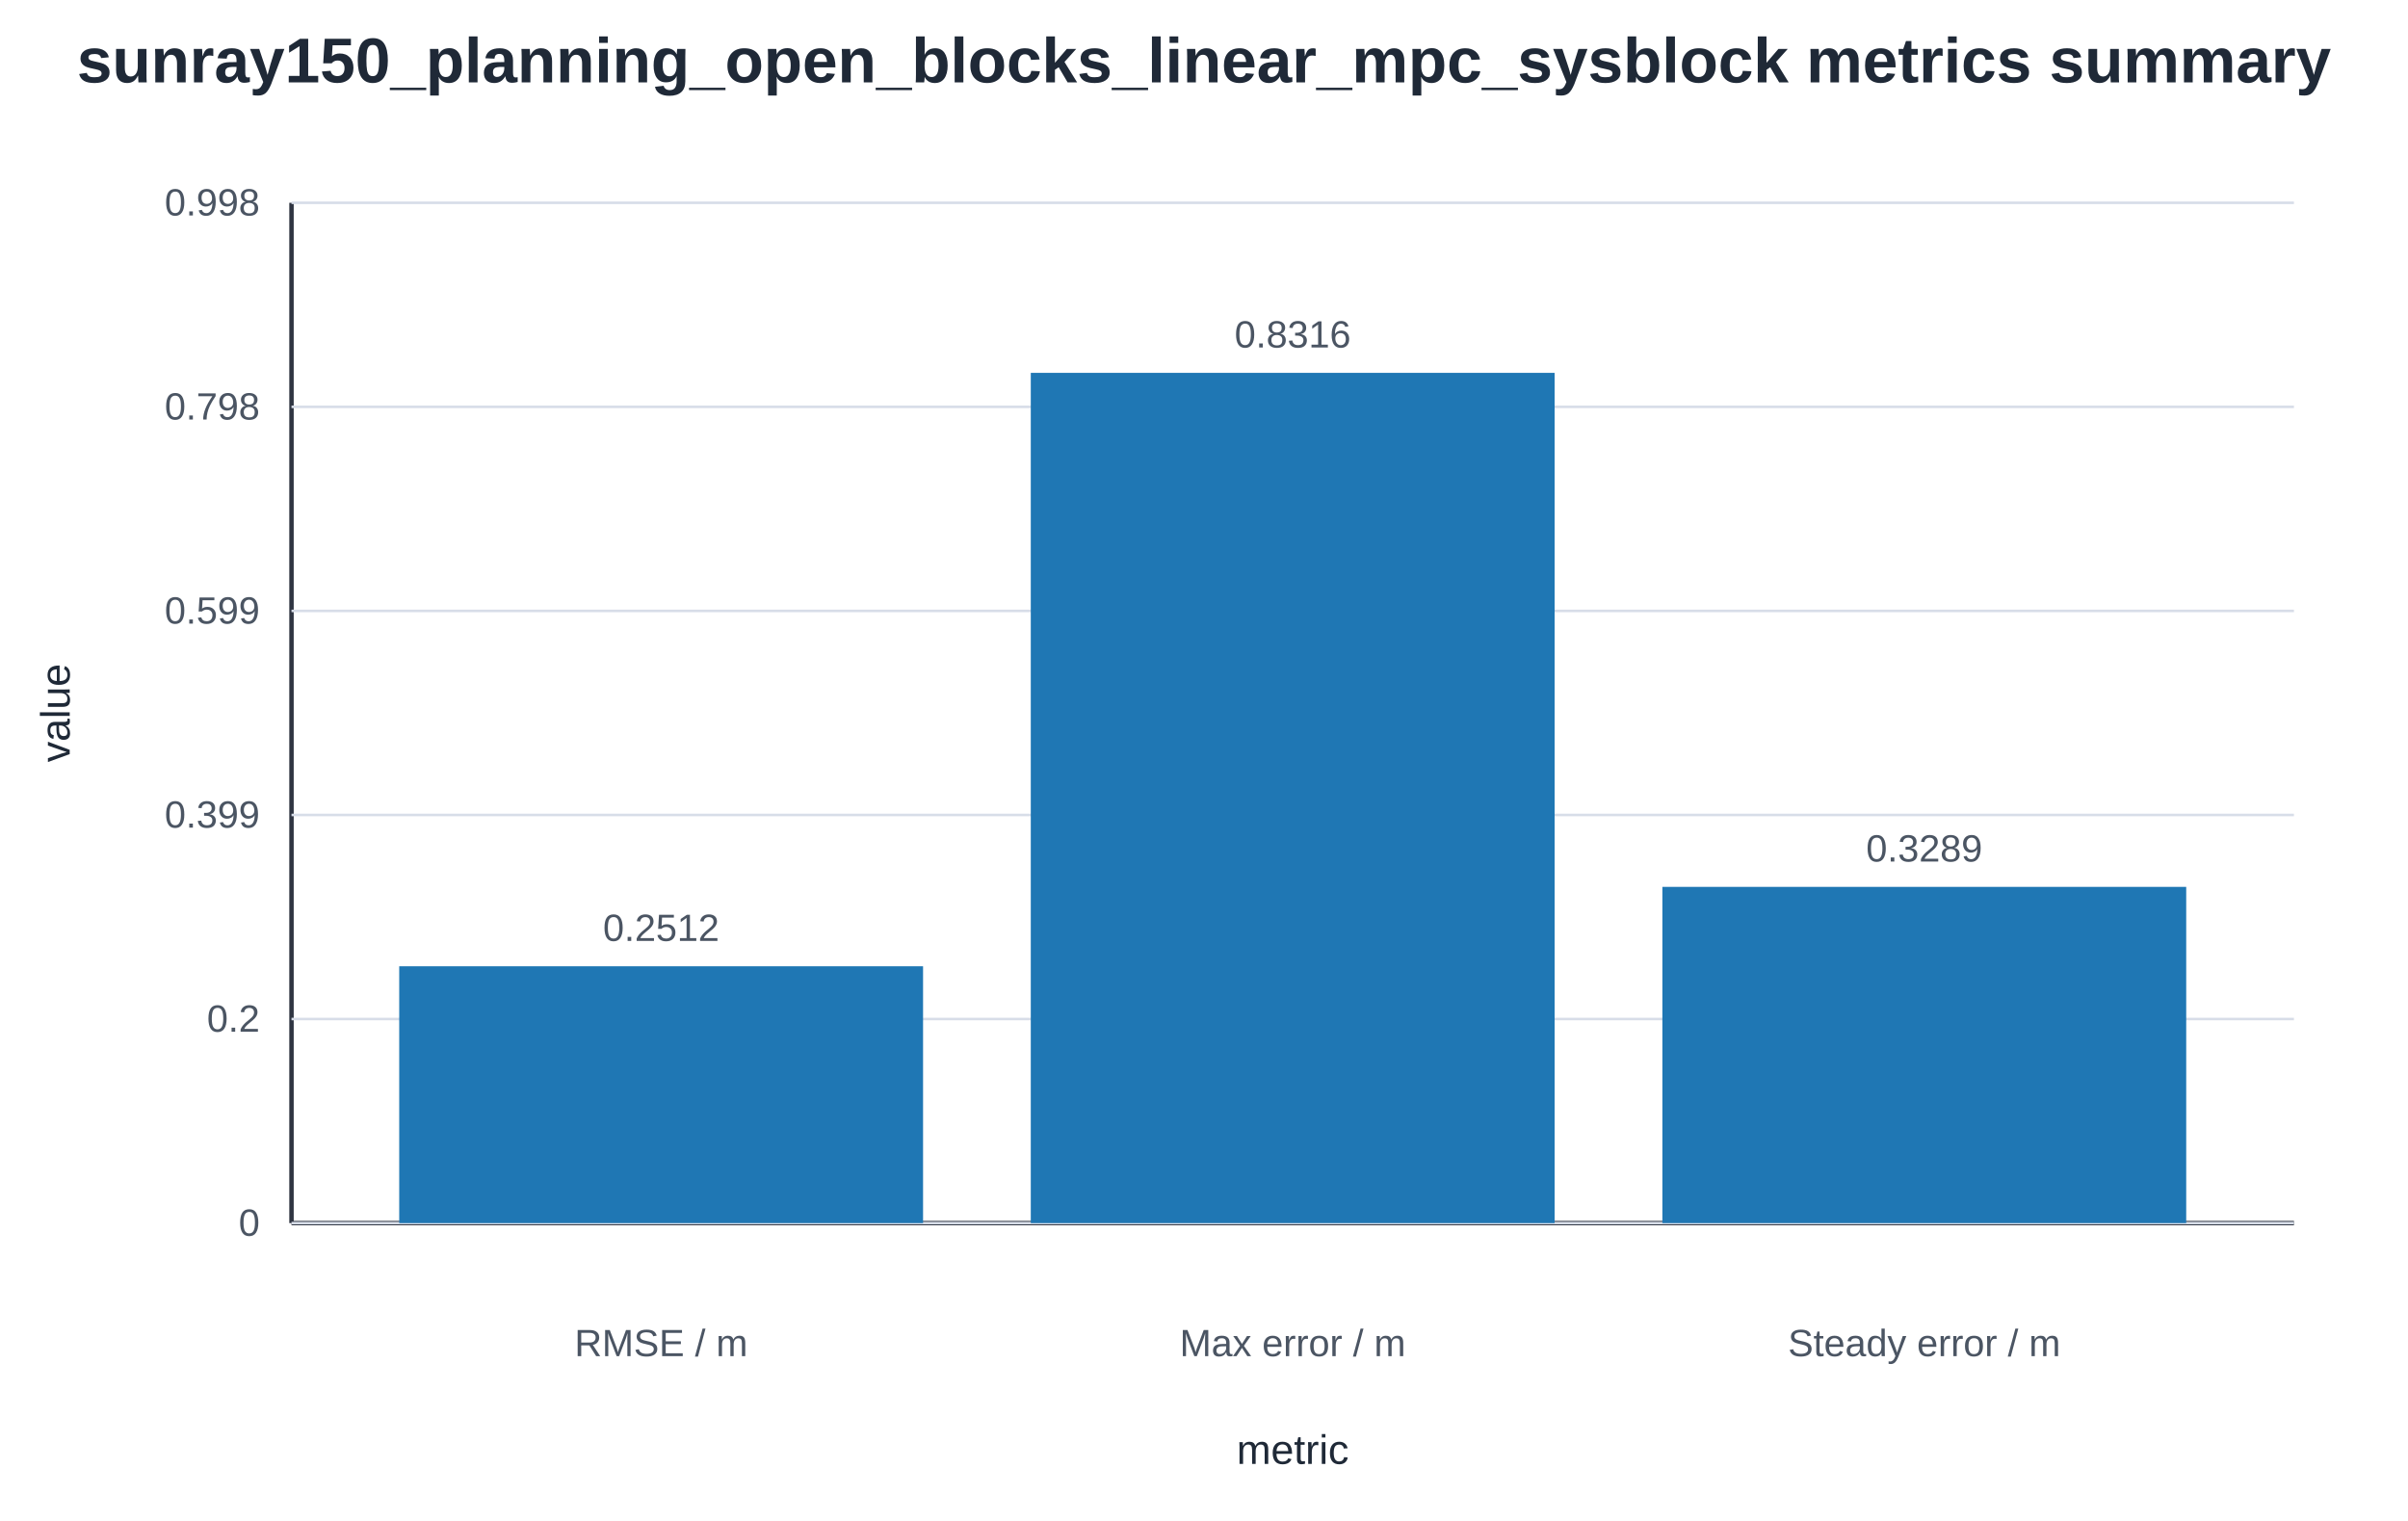
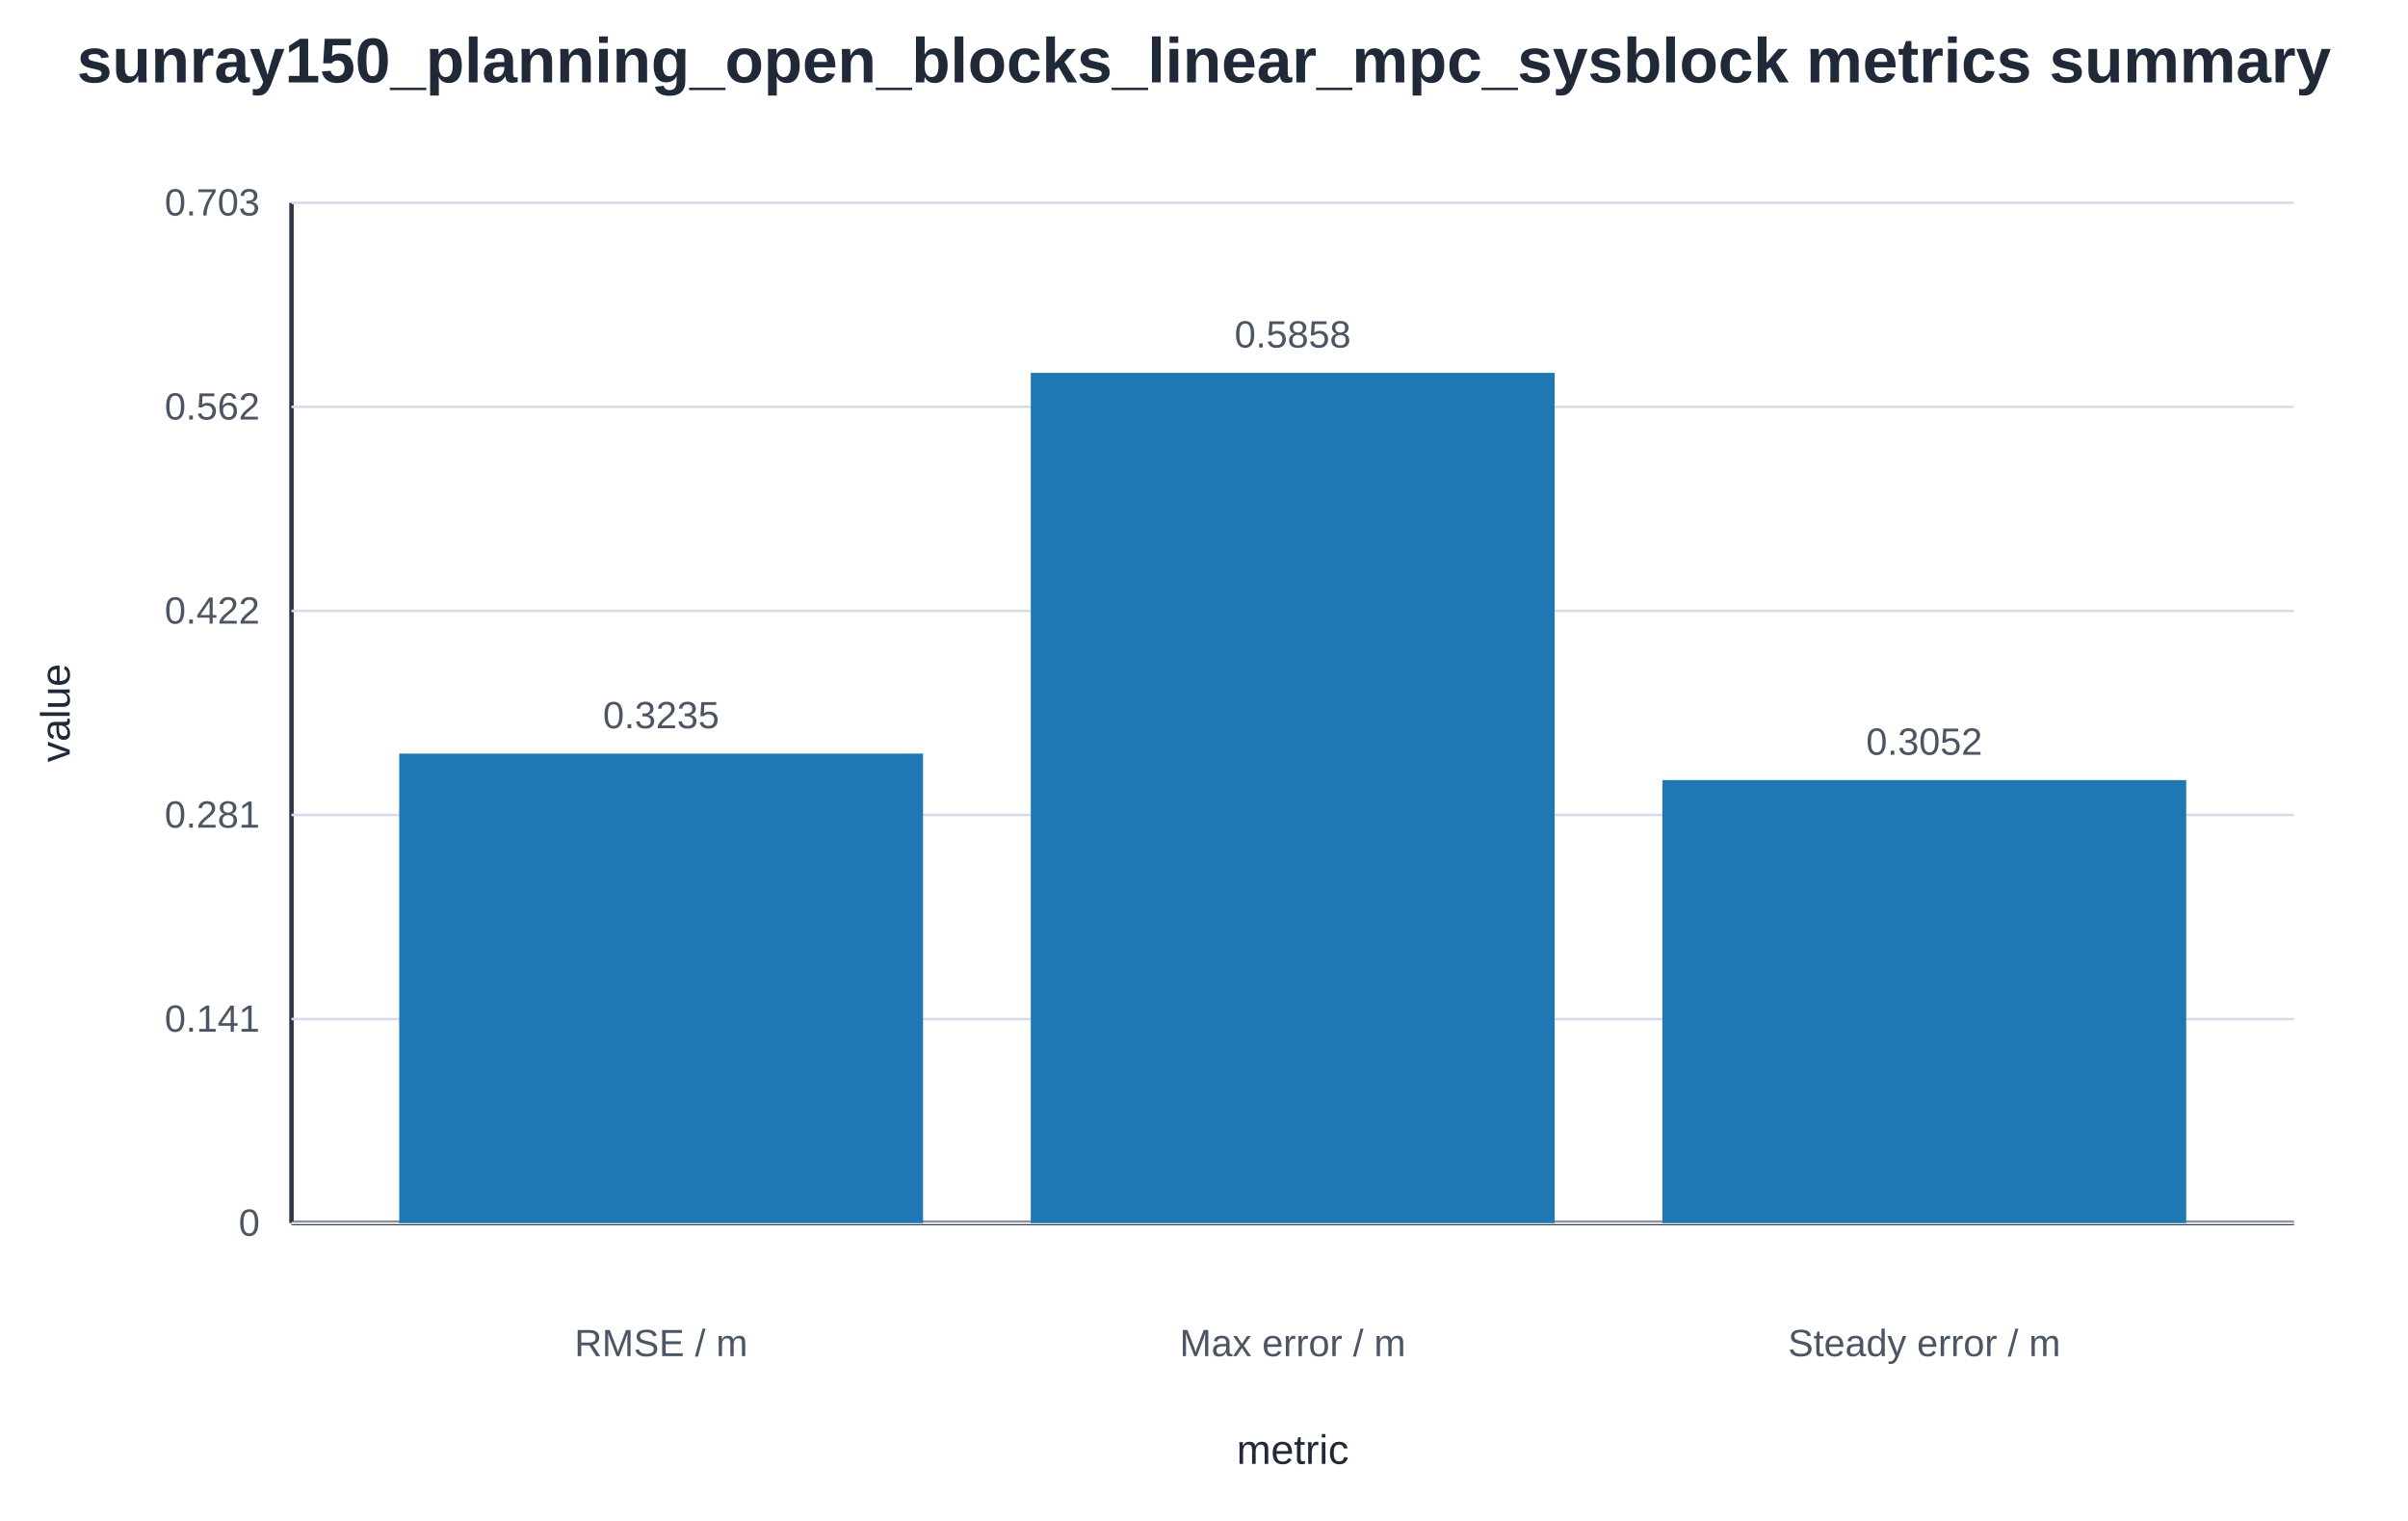
<svg xmlns="http://www.w3.org/2000/svg" width="760" height="480" viewBox="0 0 760 480">
  <style>
text { font-family: Arial, 'Microsoft YaHei', sans-serif; fill: #1f2937; }
.title { font-size: 20px; font-weight: 700; }
.label { font-size: 13px; }
.tick { font-size: 12px; fill: #4b5563; }
.legend { font-size: 13px; fill: #374151; }
</style>
  <rect x="0" y="0" width="100%" height="100%" fill="#ffffff" />
  <text x="380.00" y="26" text-anchor="middle" class="title">sunray150_planning_open_blocks_linear_mpc_sysblock metrics summary</text>
  <line x1="92" y1="386" x2="724" y2="386" stroke="#2f3542" stroke-width="1.4" />
  <line x1="92" y1="64" x2="92" y2="386" stroke="#2f3542" stroke-width="1.4" />
  <line x1="92" y1="64.00" x2="724" y2="64.00" stroke="#d7dde8" stroke-width="0.8" />
-   <text x="82" y="68.00" text-anchor="end" class="tick">0.998</text>
+   <text x="82" y="68.00" text-anchor="end" class="tick">0.703</text>
  <line x1="92" y1="128.40" x2="724" y2="128.40" stroke="#d7dde8" stroke-width="0.8" />
-   <text x="82" y="132.40" text-anchor="end" class="tick">0.798</text>
+   <text x="82" y="132.40" text-anchor="end" class="tick">0.562</text>
  <line x1="92" y1="192.80" x2="724" y2="192.80" stroke="#d7dde8" stroke-width="0.8" />
-   <text x="82" y="196.80" text-anchor="end" class="tick">0.599</text>
+   <text x="82" y="196.80" text-anchor="end" class="tick">0.422</text>
  <line x1="92" y1="257.20" x2="724" y2="257.20" stroke="#d7dde8" stroke-width="0.8" />
-   <text x="82" y="261.20" text-anchor="end" class="tick">0.399</text>
+   <text x="82" y="261.20" text-anchor="end" class="tick">0.281</text>
  <line x1="92" y1="321.60" x2="724" y2="321.60" stroke="#d7dde8" stroke-width="0.8" />
-   <text x="82" y="325.60" text-anchor="end" class="tick">0.2</text>
+   <text x="82" y="325.60" text-anchor="end" class="tick">0.141</text>
  <line x1="92" y1="386.00" x2="724" y2="386.00" stroke="#d7dde8" stroke-width="0.8" />
  <text x="82" y="390.00" text-anchor="end" class="tick">0</text>
  <text x="408.00" y="462" text-anchor="middle" class="label">metric</text>
  <text x="22" y="225.00" text-anchor="middle" class="label" transform="rotate(-90 22 225.00)">value</text>
-   <rect x="126.00" y="304.95" width="165.33" height="81.05" fill="#1f77b4" />
+   <rect x="126.00" y="237.83" width="165.33" height="148.17" fill="#1f77b4" />
  <text x="208.67" y="428" text-anchor="middle" class="tick">RMSE / m</text>
-   <text x="208.67" y="296.95" text-anchor="middle" class="tick">0.2512</text>
+   <text x="208.67" y="229.83" text-anchor="middle" class="tick">0.3235</text>
  <rect x="325.33" y="117.67" width="165.33" height="268.33" fill="#1f77b4" />
  <text x="408.00" y="428" text-anchor="middle" class="tick">Max error / m</text>
-   <text x="408.00" y="109.67" text-anchor="middle" class="tick">0.8316</text>
-   <rect x="524.67" y="279.89" width="165.33" height="106.11" fill="#1f77b4" />
+   <text x="408.00" y="109.67" text-anchor="middle" class="tick">0.5858</text>
+   <rect x="524.67" y="246.19" width="165.33" height="139.81" fill="#1f77b4" />
  <text x="607.33" y="428" text-anchor="middle" class="tick">Steady error / m</text>
-   <text x="607.33" y="271.89" text-anchor="middle" class="tick">0.3289</text>
+   <text x="607.33" y="238.19" text-anchor="middle" class="tick">0.3052</text>
</svg>
